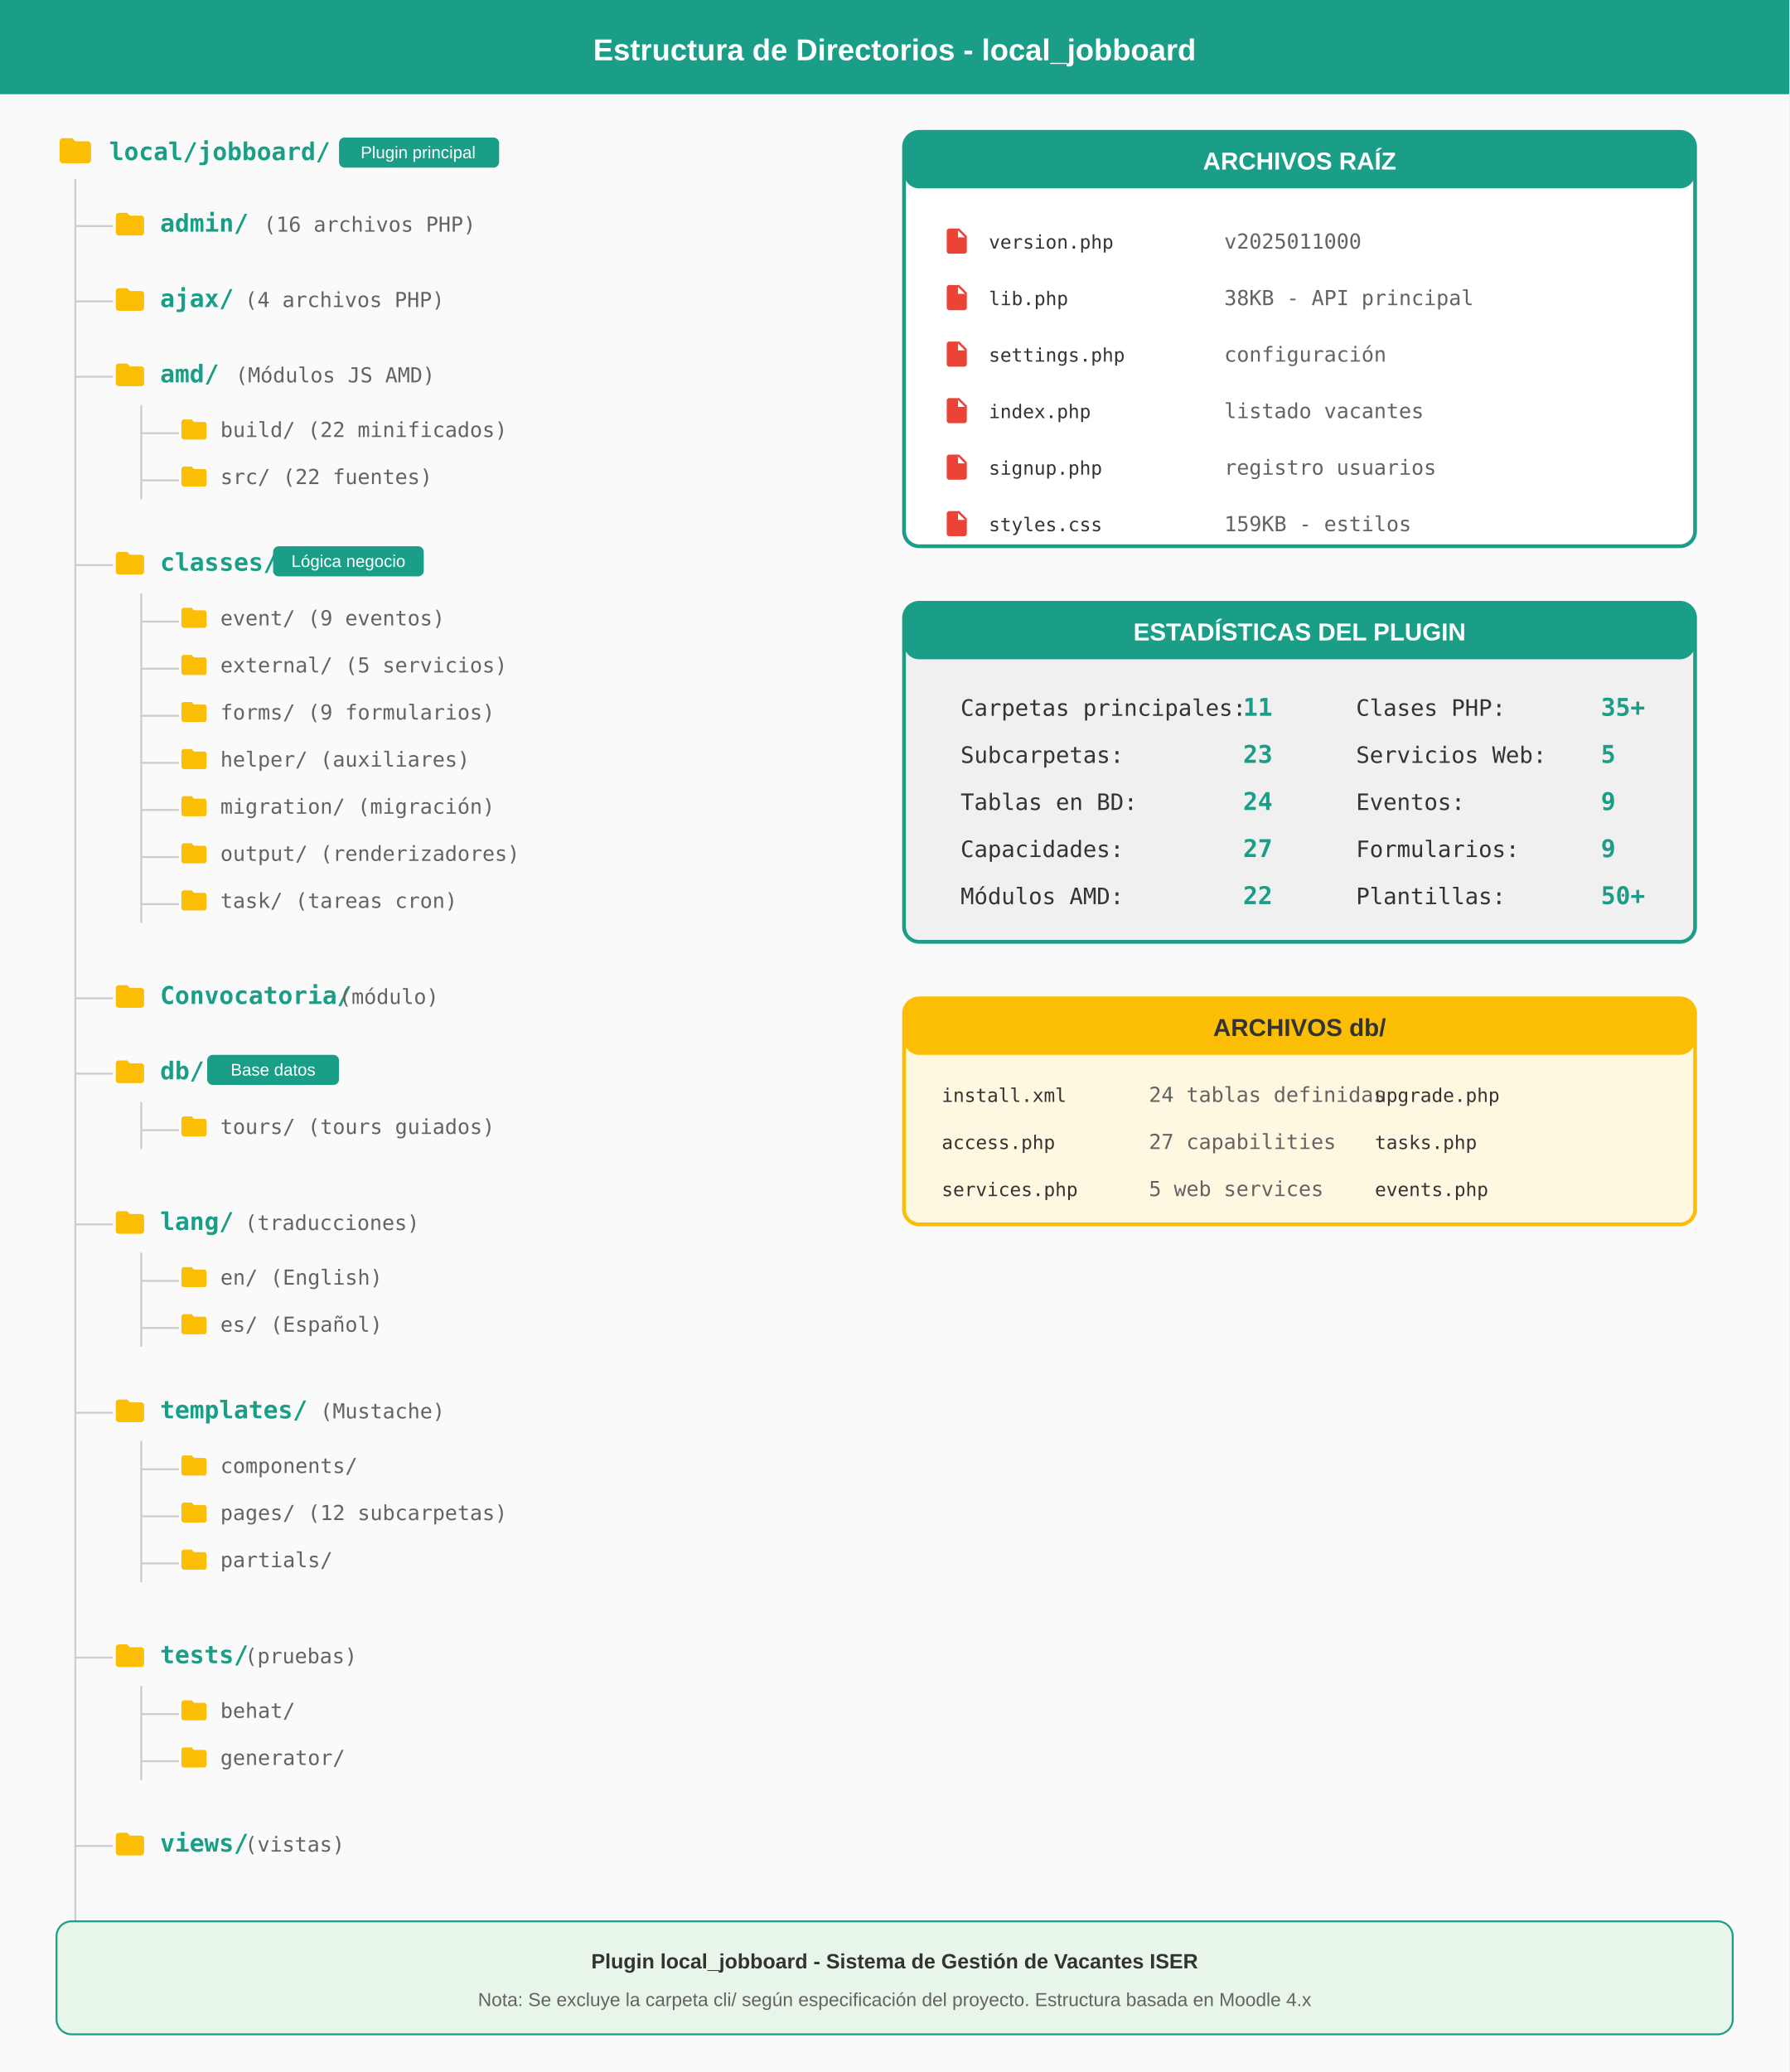
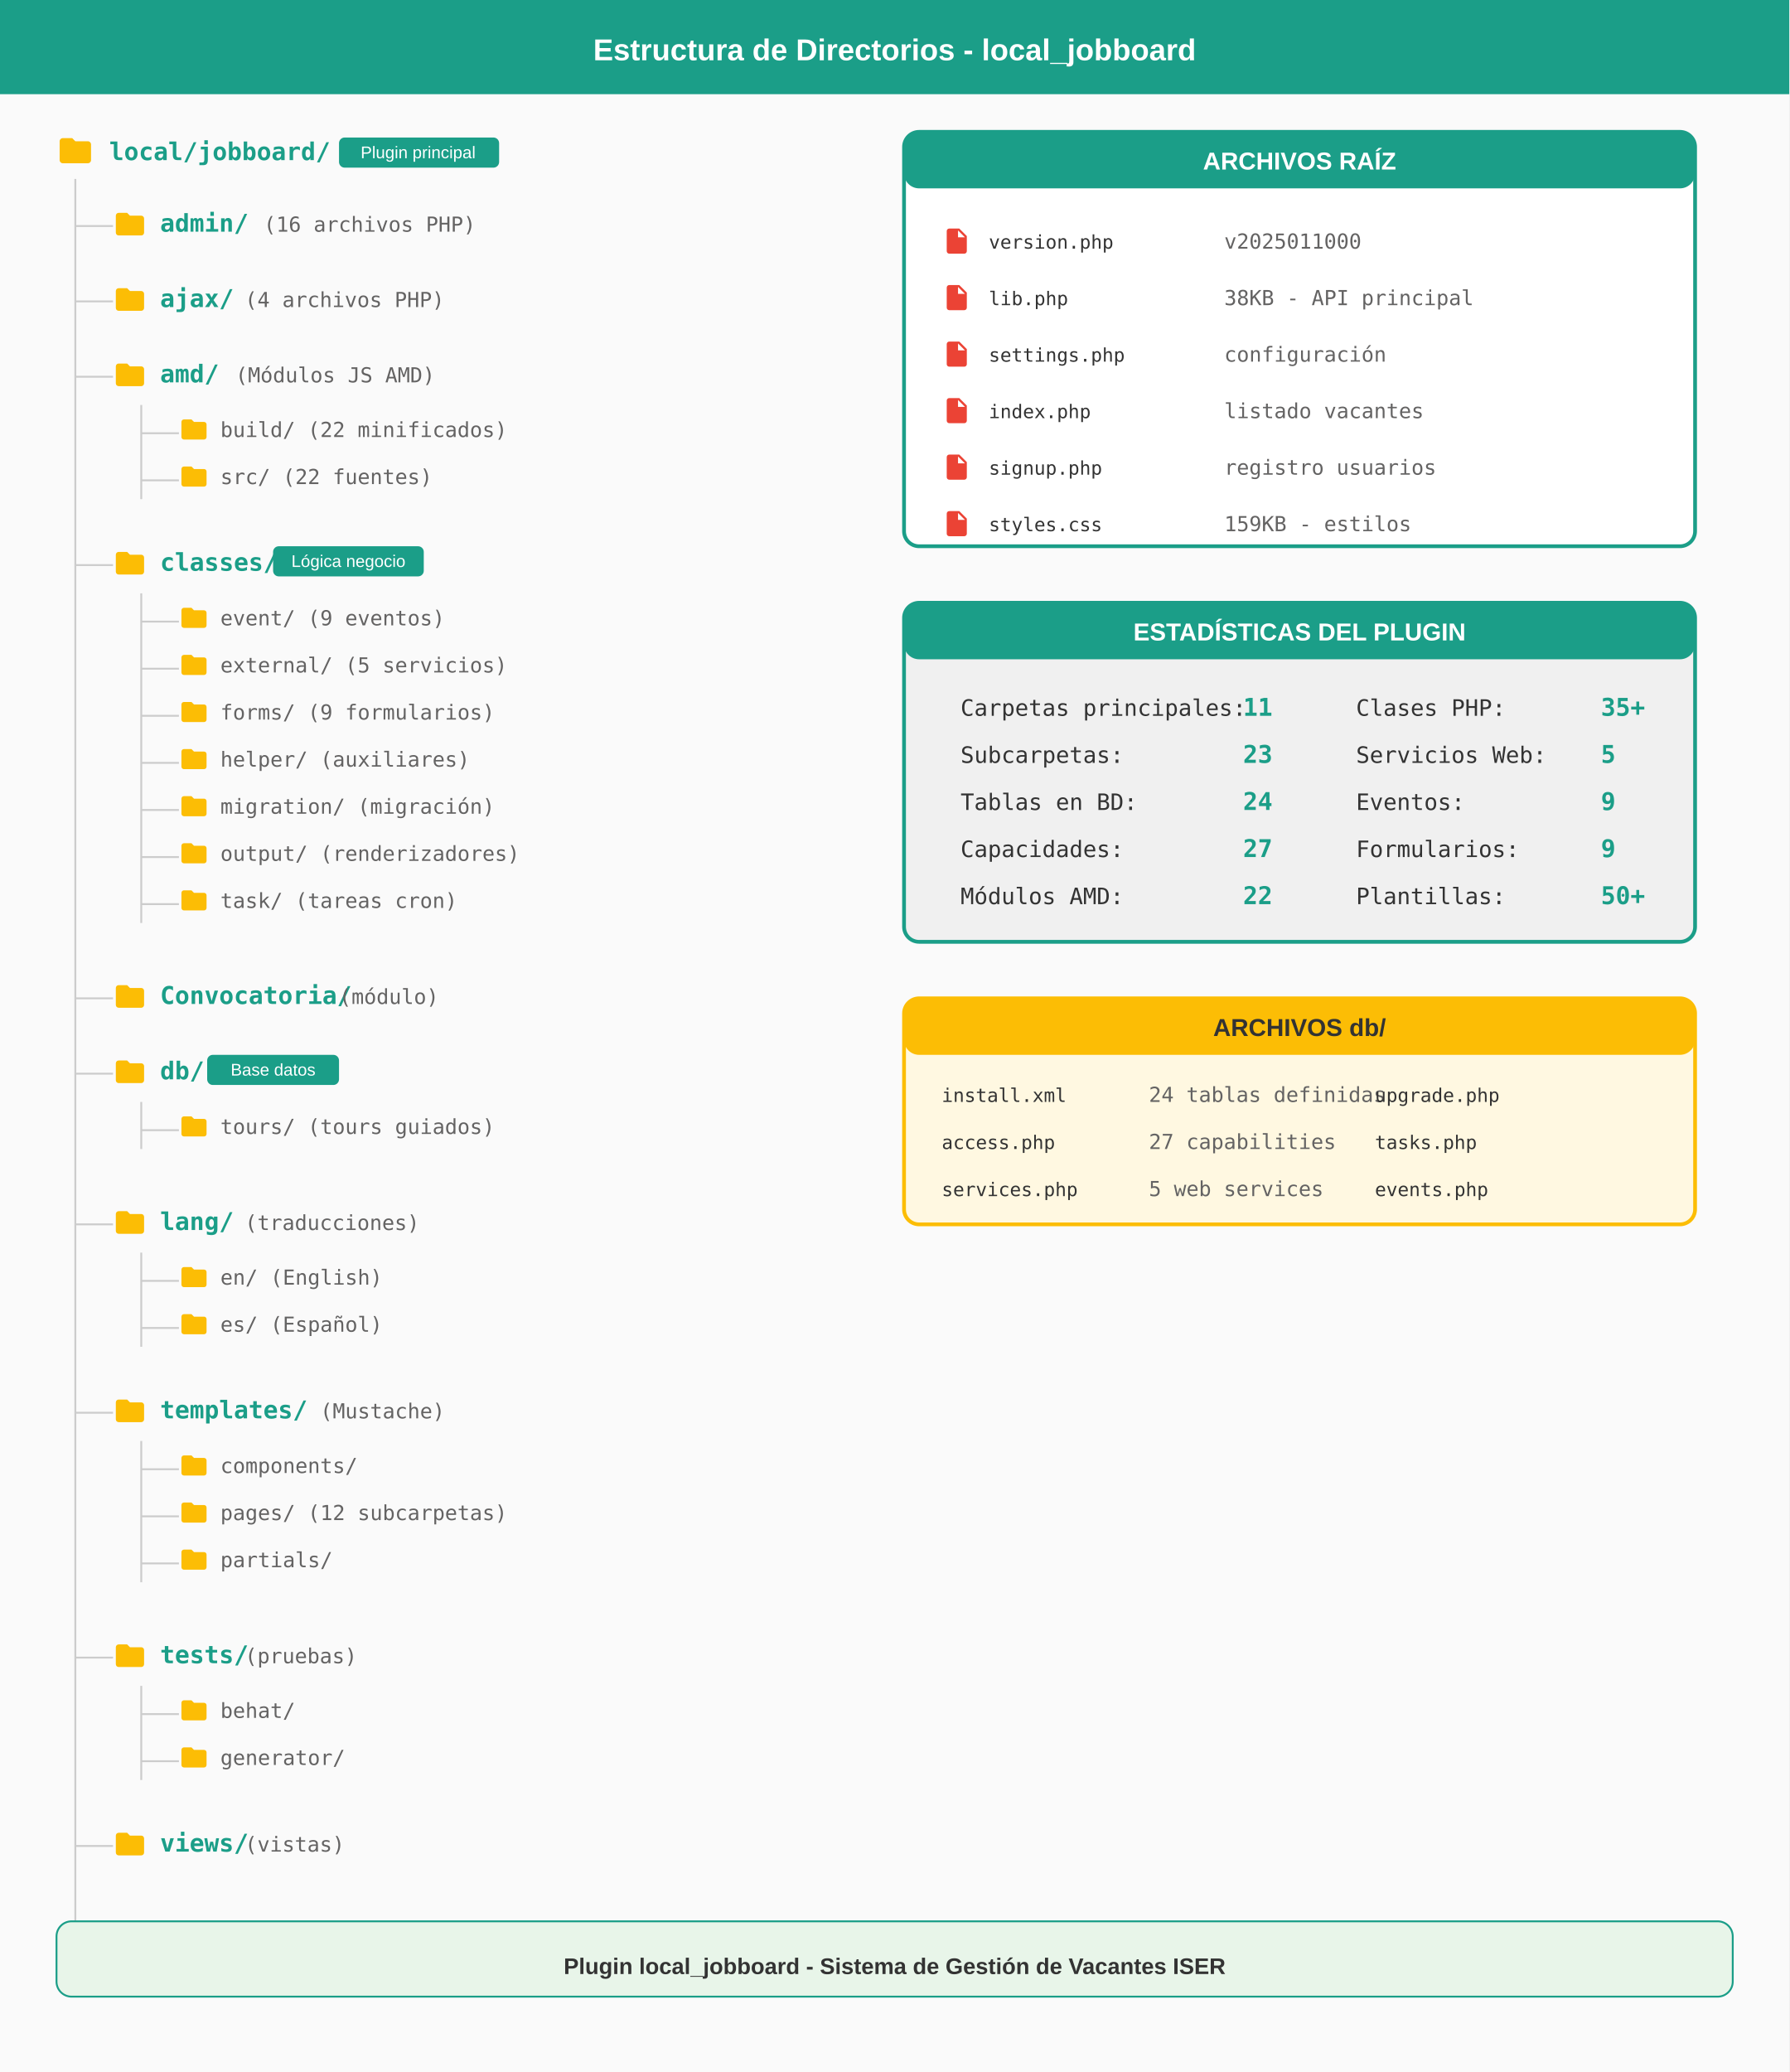
<svg xmlns="http://www.w3.org/2000/svg" viewBox="0 0 950 1100" width="950" height="1100">
  <defs>
    <style>
      .bg { fill: #FAFAFA; }
      .header-bg { fill: #1B9E88; }
      .header-text { font-family: Arial, sans-serif; font-size: 16px; font-weight: bold; fill: #FFFFFF; }
      .folder-icon { fill: #FCBD05; }
      .folder-text { font-family: 'Consolas', 'Monaco', monospace; font-size: 13px; fill: #1B9E88; font-weight: bold; }
      .subfolder-text { font-family: 'Consolas', 'Monaco', monospace; font-size: 11px; fill: #646363; }
      .file-icon { fill: #EB4335; }
      .file-text { font-family: 'Consolas', 'Monaco', monospace; font-size: 10px; fill: #333333; }
      .tree-line { stroke: #CCCCCC; stroke-width: 1; fill: none; }
      .badge { fill: #1B9E88; }
      .badge-text { font-family: Arial, sans-serif; font-size: 9px; fill: #FFFFFF; }
      .section-title { font-family: Arial, sans-serif; font-size: 11px; fill: #646363; font-weight: bold; }
      .stats-box { fill: #F0F0F0; stroke: #1B9E88; stroke-width: 2; }
    </style>
    <symbol id="folder" viewBox="0 0 24 24">
      <path d="M10 4H4c-1.1 0-2 .9-2 2v12c0 1.1.9 2 2 2h16c1.1 0 2-.9 2-2V8c0-1.1-.9-2-2-2h-8l-2-2z" />
    </symbol>
    <symbol id="file" viewBox="0 0 24 24">
      <path d="M14 2H6c-1.1 0-2 .9-2 2v16c0 1.1.9 2 2 2h12c1.1 0 2-.9 2-2V8l-6-6zm-1 7V3.5L18.5 9H13z" />
    </symbol>
  </defs>
  <rect width="950" height="1100" class="bg" />
  <rect x="0" y="0" width="950" height="50" class="header-bg" />
  <text x="475" y="32" text-anchor="middle" class="header-text">Estructura de Directorios - local_jobboard</text>
  <g transform="translate(30, 70)">
    <use href="#folder" x="0" y="0" width="20" height="20" class="folder-icon" />
    <text x="28" y="15" class="folder-text">local/jobboard/</text>
    <rect x="150" y="3" width="85" height="16" rx="3" class="badge" />
    <text x="192" y="14" text-anchor="middle" class="badge-text">Plugin principal</text>
    <line x1="10" y1="25" x2="10" y2="980" class="tree-line" />
    <g transform="translate(0, 40)">
      <line x1="10" y1="10" x2="30" y2="10" class="tree-line" />
      <use href="#folder" x="30" y="0" width="18" height="18" class="folder-icon" />
      <text x="55" y="13" class="folder-text">admin/</text>
      <text x="110" y="13" class="subfolder-text">(16 archivos PHP)</text>
    </g>
    <g transform="translate(0, 80)">
      <line x1="10" y1="10" x2="30" y2="10" class="tree-line" />
      <use href="#folder" x="30" y="0" width="18" height="18" class="folder-icon" />
      <text x="55" y="13" class="folder-text">ajax/</text>
      <text x="100" y="13" class="subfolder-text">(4 archivos PHP)</text>
    </g>
    <g transform="translate(0, 120)">
      <line x1="10" y1="10" x2="30" y2="10" class="tree-line" />
      <use href="#folder" x="30" y="0" width="18" height="18" class="folder-icon" />
      <text x="55" y="13" class="folder-text">amd/</text>
      <text x="95" y="13" class="subfolder-text">(Módulos JS AMD)</text>
      <line x1="45" y1="25" x2="45" y2="75" class="tree-line" />
      <g transform="translate(15, 30)">
        <line x1="30" y1="10" x2="50" y2="10" class="tree-line" />
        <use href="#folder" x="50" y="0" width="16" height="16" class="folder-icon" />
        <text x="72" y="12" class="subfolder-text">build/ (22 minificados)</text>
      </g>
      <g transform="translate(15, 55)">
        <line x1="30" y1="10" x2="50" y2="10" class="tree-line" />
        <use href="#folder" x="50" y="0" width="16" height="16" class="folder-icon" />
        <text x="72" y="12" class="subfolder-text">src/ (22 fuentes)</text>
      </g>
    </g>
    <g transform="translate(0, 220)">
      <line x1="10" y1="10" x2="30" y2="10" class="tree-line" />
      <use href="#folder" x="30" y="0" width="18" height="18" class="folder-icon" />
      <text x="55" y="13" class="folder-text">classes/</text>
      <rect x="115" y="0" width="80" height="16" rx="3" class="badge" />
      <text x="155" y="11" text-anchor="middle" class="badge-text">Lógica negocio</text>
      <line x1="45" y1="25" x2="45" y2="200" class="tree-line" />
      <g transform="translate(15, 30)">
        <line x1="30" y1="10" x2="50" y2="10" class="tree-line" />
        <use href="#folder" x="50" y="0" width="16" height="16" class="folder-icon" />
        <text x="72" y="12" class="subfolder-text">event/ (9 eventos)</text>
      </g>
      <g transform="translate(15, 55)">
        <line x1="30" y1="10" x2="50" y2="10" class="tree-line" />
        <use href="#folder" x="50" y="0" width="16" height="16" class="folder-icon" />
        <text x="72" y="12" class="subfolder-text">external/ (5 servicios)</text>
      </g>
      <g transform="translate(15, 80)">
        <line x1="30" y1="10" x2="50" y2="10" class="tree-line" />
        <use href="#folder" x="50" y="0" width="16" height="16" class="folder-icon" />
        <text x="72" y="12" class="subfolder-text">forms/ (9 formularios)</text>
      </g>
      <g transform="translate(15, 105)">
        <line x1="30" y1="10" x2="50" y2="10" class="tree-line" />
        <use href="#folder" x="50" y="0" width="16" height="16" class="folder-icon" />
        <text x="72" y="12" class="subfolder-text">helper/ (auxiliares)</text>
      </g>
      <g transform="translate(15, 130)">
        <line x1="30" y1="10" x2="50" y2="10" class="tree-line" />
        <use href="#folder" x="50" y="0" width="16" height="16" class="folder-icon" />
        <text x="72" y="12" class="subfolder-text">migration/ (migración)</text>
      </g>
      <g transform="translate(15, 155)">
        <line x1="30" y1="10" x2="50" y2="10" class="tree-line" />
        <use href="#folder" x="50" y="0" width="16" height="16" class="folder-icon" />
        <text x="72" y="12" class="subfolder-text">output/ (renderizadores)</text>
      </g>
      <g transform="translate(15, 180)">
        <line x1="30" y1="10" x2="50" y2="10" class="tree-line" />
        <use href="#folder" x="50" y="0" width="16" height="16" class="folder-icon" />
        <text x="72" y="12" class="subfolder-text">task/ (tareas cron)</text>
      </g>
    </g>
    <g transform="translate(0, 450)">
      <line x1="10" y1="10" x2="30" y2="10" class="tree-line" />
      <use href="#folder" x="30" y="0" width="18" height="18" class="folder-icon" />
      <text x="55" y="13" class="folder-text">Convocatoria/</text>
      <text x="150" y="13" class="subfolder-text">(módulo)</text>
    </g>
    <g transform="translate(0, 490)">
      <line x1="10" y1="10" x2="30" y2="10" class="tree-line" />
      <use href="#folder" x="30" y="0" width="18" height="18" class="folder-icon" />
      <text x="55" y="13" class="folder-text">db/</text>
      <rect x="80" y="0" width="70" height="16" rx="3" class="badge" />
      <text x="115" y="11" text-anchor="middle" class="badge-text">Base datos</text>
      <line x1="45" y1="25" x2="45" y2="50" class="tree-line" />
      <g transform="translate(15, 30)">
        <line x1="30" y1="10" x2="50" y2="10" class="tree-line" />
        <use href="#folder" x="50" y="0" width="16" height="16" class="folder-icon" />
        <text x="72" y="12" class="subfolder-text">tours/ (tours guiados)</text>
      </g>
    </g>
    <g transform="translate(0, 570)">
      <line x1="10" y1="10" x2="30" y2="10" class="tree-line" />
      <use href="#folder" x="30" y="0" width="18" height="18" class="folder-icon" />
      <text x="55" y="13" class="folder-text">lang/</text>
      <text x="100" y="13" class="subfolder-text">(traducciones)</text>
      <line x1="45" y1="25" x2="45" y2="75" class="tree-line" />
      <g transform="translate(15, 30)">
        <line x1="30" y1="10" x2="50" y2="10" class="tree-line" />
        <use href="#folder" x="50" y="0" width="16" height="16" class="folder-icon" />
        <text x="72" y="12" class="subfolder-text">en/ (English)</text>
      </g>
      <g transform="translate(15, 55)">
        <line x1="30" y1="10" x2="50" y2="10" class="tree-line" />
        <use href="#folder" x="50" y="0" width="16" height="16" class="folder-icon" />
        <text x="72" y="12" class="subfolder-text">es/ (Español)</text>
      </g>
    </g>
    <g transform="translate(0, 670)">
      <line x1="10" y1="10" x2="30" y2="10" class="tree-line" />
      <use href="#folder" x="30" y="0" width="18" height="18" class="folder-icon" />
      <text x="55" y="13" class="folder-text">templates/</text>
      <text x="140" y="13" class="subfolder-text">(Mustache)</text>
      <line x1="45" y1="25" x2="45" y2="100" class="tree-line" />
      <g transform="translate(15, 30)">
        <line x1="30" y1="10" x2="50" y2="10" class="tree-line" />
        <use href="#folder" x="50" y="0" width="16" height="16" class="folder-icon" />
        <text x="72" y="12" class="subfolder-text">components/</text>
      </g>
      <g transform="translate(15, 55)">
        <line x1="30" y1="10" x2="50" y2="10" class="tree-line" />
        <use href="#folder" x="50" y="0" width="16" height="16" class="folder-icon" />
        <text x="72" y="12" class="subfolder-text">pages/ (12 subcarpetas)</text>
      </g>
      <g transform="translate(15, 80)">
        <line x1="30" y1="10" x2="50" y2="10" class="tree-line" />
        <use href="#folder" x="50" y="0" width="16" height="16" class="folder-icon" />
        <text x="72" y="12" class="subfolder-text">partials/</text>
      </g>
    </g>
    <g transform="translate(0, 800)">
      <line x1="10" y1="10" x2="30" y2="10" class="tree-line" />
      <use href="#folder" x="30" y="0" width="18" height="18" class="folder-icon" />
      <text x="55" y="13" class="folder-text">tests/</text>
      <text x="100" y="13" class="subfolder-text">(pruebas)</text>
      <line x1="45" y1="25" x2="45" y2="75" class="tree-line" />
      <g transform="translate(15, 30)">
        <line x1="30" y1="10" x2="50" y2="10" class="tree-line" />
        <use href="#folder" x="50" y="0" width="16" height="16" class="folder-icon" />
        <text x="72" y="12" class="subfolder-text">behat/</text>
      </g>
      <g transform="translate(15, 55)">
        <line x1="30" y1="10" x2="50" y2="10" class="tree-line" />
        <use href="#folder" x="50" y="0" width="16" height="16" class="folder-icon" />
        <text x="72" y="12" class="subfolder-text">generator/</text>
      </g>
    </g>
    <g transform="translate(0, 900)">
      <line x1="10" y1="10" x2="30" y2="10" class="tree-line" />
      <use href="#folder" x="30" y="0" width="18" height="18" class="folder-icon" />
      <text x="55" y="13" class="folder-text">views/</text>
      <text x="100" y="13" class="subfolder-text">(vistas)</text>
    </g>
  </g>
  <g transform="translate(480, 70)">
    <rect x="0" y="0" width="420" height="220" rx="8" fill="#FFFFFF" stroke="#1B9E88" stroke-width="2" />
    <rect x="0" y="0" width="420" height="30" rx="8" class="header-bg" />
    <text x="210" y="20" text-anchor="middle" class="header-text" style="font-size: 13px;">ARCHIVOS RAÍZ</text>
    <g transform="translate(20, 50)">
      <use href="#file" x="0" y="0" width="16" height="16" class="file-icon" />
      <text x="25" y="12" class="file-text">version.php</text>
      <text x="150" y="12" class="subfolder-text">v2025011000</text>
    </g>
    <g transform="translate(20, 80)">
      <use href="#file" x="0" y="0" width="16" height="16" class="file-icon" />
      <text x="25" y="12" class="file-text">lib.php</text>
      <text x="150" y="12" class="subfolder-text">38KB - API principal</text>
    </g>
    <g transform="translate(20, 110)">
      <use href="#file" x="0" y="0" width="16" height="16" class="file-icon" />
      <text x="25" y="12" class="file-text">settings.php</text>
      <text x="150" y="12" class="subfolder-text">configuración</text>
    </g>
    <g transform="translate(20, 140)">
      <use href="#file" x="0" y="0" width="16" height="16" class="file-icon" />
      <text x="25" y="12" class="file-text">index.php</text>
      <text x="150" y="12" class="subfolder-text">listado vacantes</text>
    </g>
    <g transform="translate(20, 170)">
      <use href="#file" x="0" y="0" width="16" height="16" class="file-icon" />
      <text x="25" y="12" class="file-text">signup.php</text>
      <text x="150" y="12" class="subfolder-text">registro usuarios</text>
    </g>
    <g transform="translate(20, 200)">
      <use href="#file" x="0" y="0" width="16" height="16" class="file-icon" />
      <text x="25" y="12" class="file-text">styles.css</text>
      <text x="150" y="12" class="subfolder-text">159KB - estilos</text>
    </g>
  </g>
  <g transform="translate(480, 320)">
    <rect x="0" y="0" width="420" height="180" rx="8" class="stats-box" />
    <rect x="0" y="0" width="420" height="30" rx="8" class="header-bg" />
    <text x="210" y="20" text-anchor="middle" class="header-text" style="font-size: 13px;">ESTADÍSTICAS DEL PLUGIN</text>
    <text x="30" y="60" class="file-text" style="font-size: 12px;">Carpetas principales:</text>
    <text x="180" y="60" class="folder-text">11</text>
    <text x="30" y="85" class="file-text" style="font-size: 12px;">Subcarpetas:</text>
    <text x="180" y="85" class="folder-text">23</text>
    <text x="30" y="110" class="file-text" style="font-size: 12px;">Tablas en BD:</text>
    <text x="180" y="110" class="folder-text">24</text>
    <text x="30" y="135" class="file-text" style="font-size: 12px;">Capacidades:</text>
    <text x="180" y="135" class="folder-text">27</text>
    <text x="30" y="160" class="file-text" style="font-size: 12px;">Módulos AMD:</text>
    <text x="180" y="160" class="folder-text">22</text>
    <text x="240" y="60" class="file-text" style="font-size: 12px;">Clases PHP:</text>
    <text x="370" y="60" class="folder-text">35+</text>
    <text x="240" y="85" class="file-text" style="font-size: 12px;">Servicios Web:</text>
    <text x="370" y="85" class="folder-text">5</text>
    <text x="240" y="110" class="file-text" style="font-size: 12px;">Eventos:</text>
    <text x="370" y="110" class="folder-text">9</text>
    <text x="240" y="135" class="file-text" style="font-size: 12px;">Formularios:</text>
    <text x="370" y="135" class="folder-text">9</text>
    <text x="240" y="160" class="file-text" style="font-size: 12px;">Plantillas:</text>
    <text x="370" y="160" class="folder-text">50+</text>
  </g>
  <g transform="translate(480, 530)">
    <rect x="0" y="0" width="420" height="120" rx="8" fill="#FFF8E1" stroke="#FCBD05" stroke-width="2" />
    <rect x="0" y="0" width="420" height="30" rx="8" fill="#FCBD05" />
    <text x="210" y="20" text-anchor="middle" style="font-family: Arial; font-size: 13px; font-weight: bold; fill: #333;">ARCHIVOS db/</text>
    <text x="20" y="55" class="file-text">install.xml</text>
    <text x="130" y="55" class="subfolder-text">24 tablas definidas</text>
    <text x="20" y="80" class="file-text">access.php</text>
    <text x="130" y="80" class="subfolder-text">27 capabilities</text>
    <text x="20" y="105" class="file-text">services.php</text>
    <text x="130" y="105" class="subfolder-text">5 web services</text>
    <text x="250" y="55" class="file-text">upgrade.php</text>
    <text x="250" y="80" class="file-text">tasks.php</text>
    <text x="250" y="105" class="file-text">events.php</text>
  </g>
-   <rect x="30" y="1020" width="890" height="60" rx="8" fill="#E8F5E9" stroke="#1B9E88" stroke-width="1" />
-   <text x="475" y="1045" text-anchor="middle" style="font-family: Arial; font-size: 11px; fill: #333; font-weight: bold;">
+   <rect x="30" y="1020" width="890" height="40" rx="8" fill="#E8F5E9" stroke="#1B9E88" stroke-width="1" />
+   <text x="475" y="1048" text-anchor="middle" style="font-family: Arial; font-size: 12px; fill: #333; font-weight: bold;">
    Plugin local_jobboard - Sistema de Gestión de Vacantes ISER
  </text>
-   <text x="475" y="1065" text-anchor="middle" style="font-family: Arial; font-size: 10px; fill: #646363;">
-     Nota: Se excluye la carpeta cli/ según especificación del proyecto. Estructura basada en Moodle 4.x
-   </text>
</svg>
